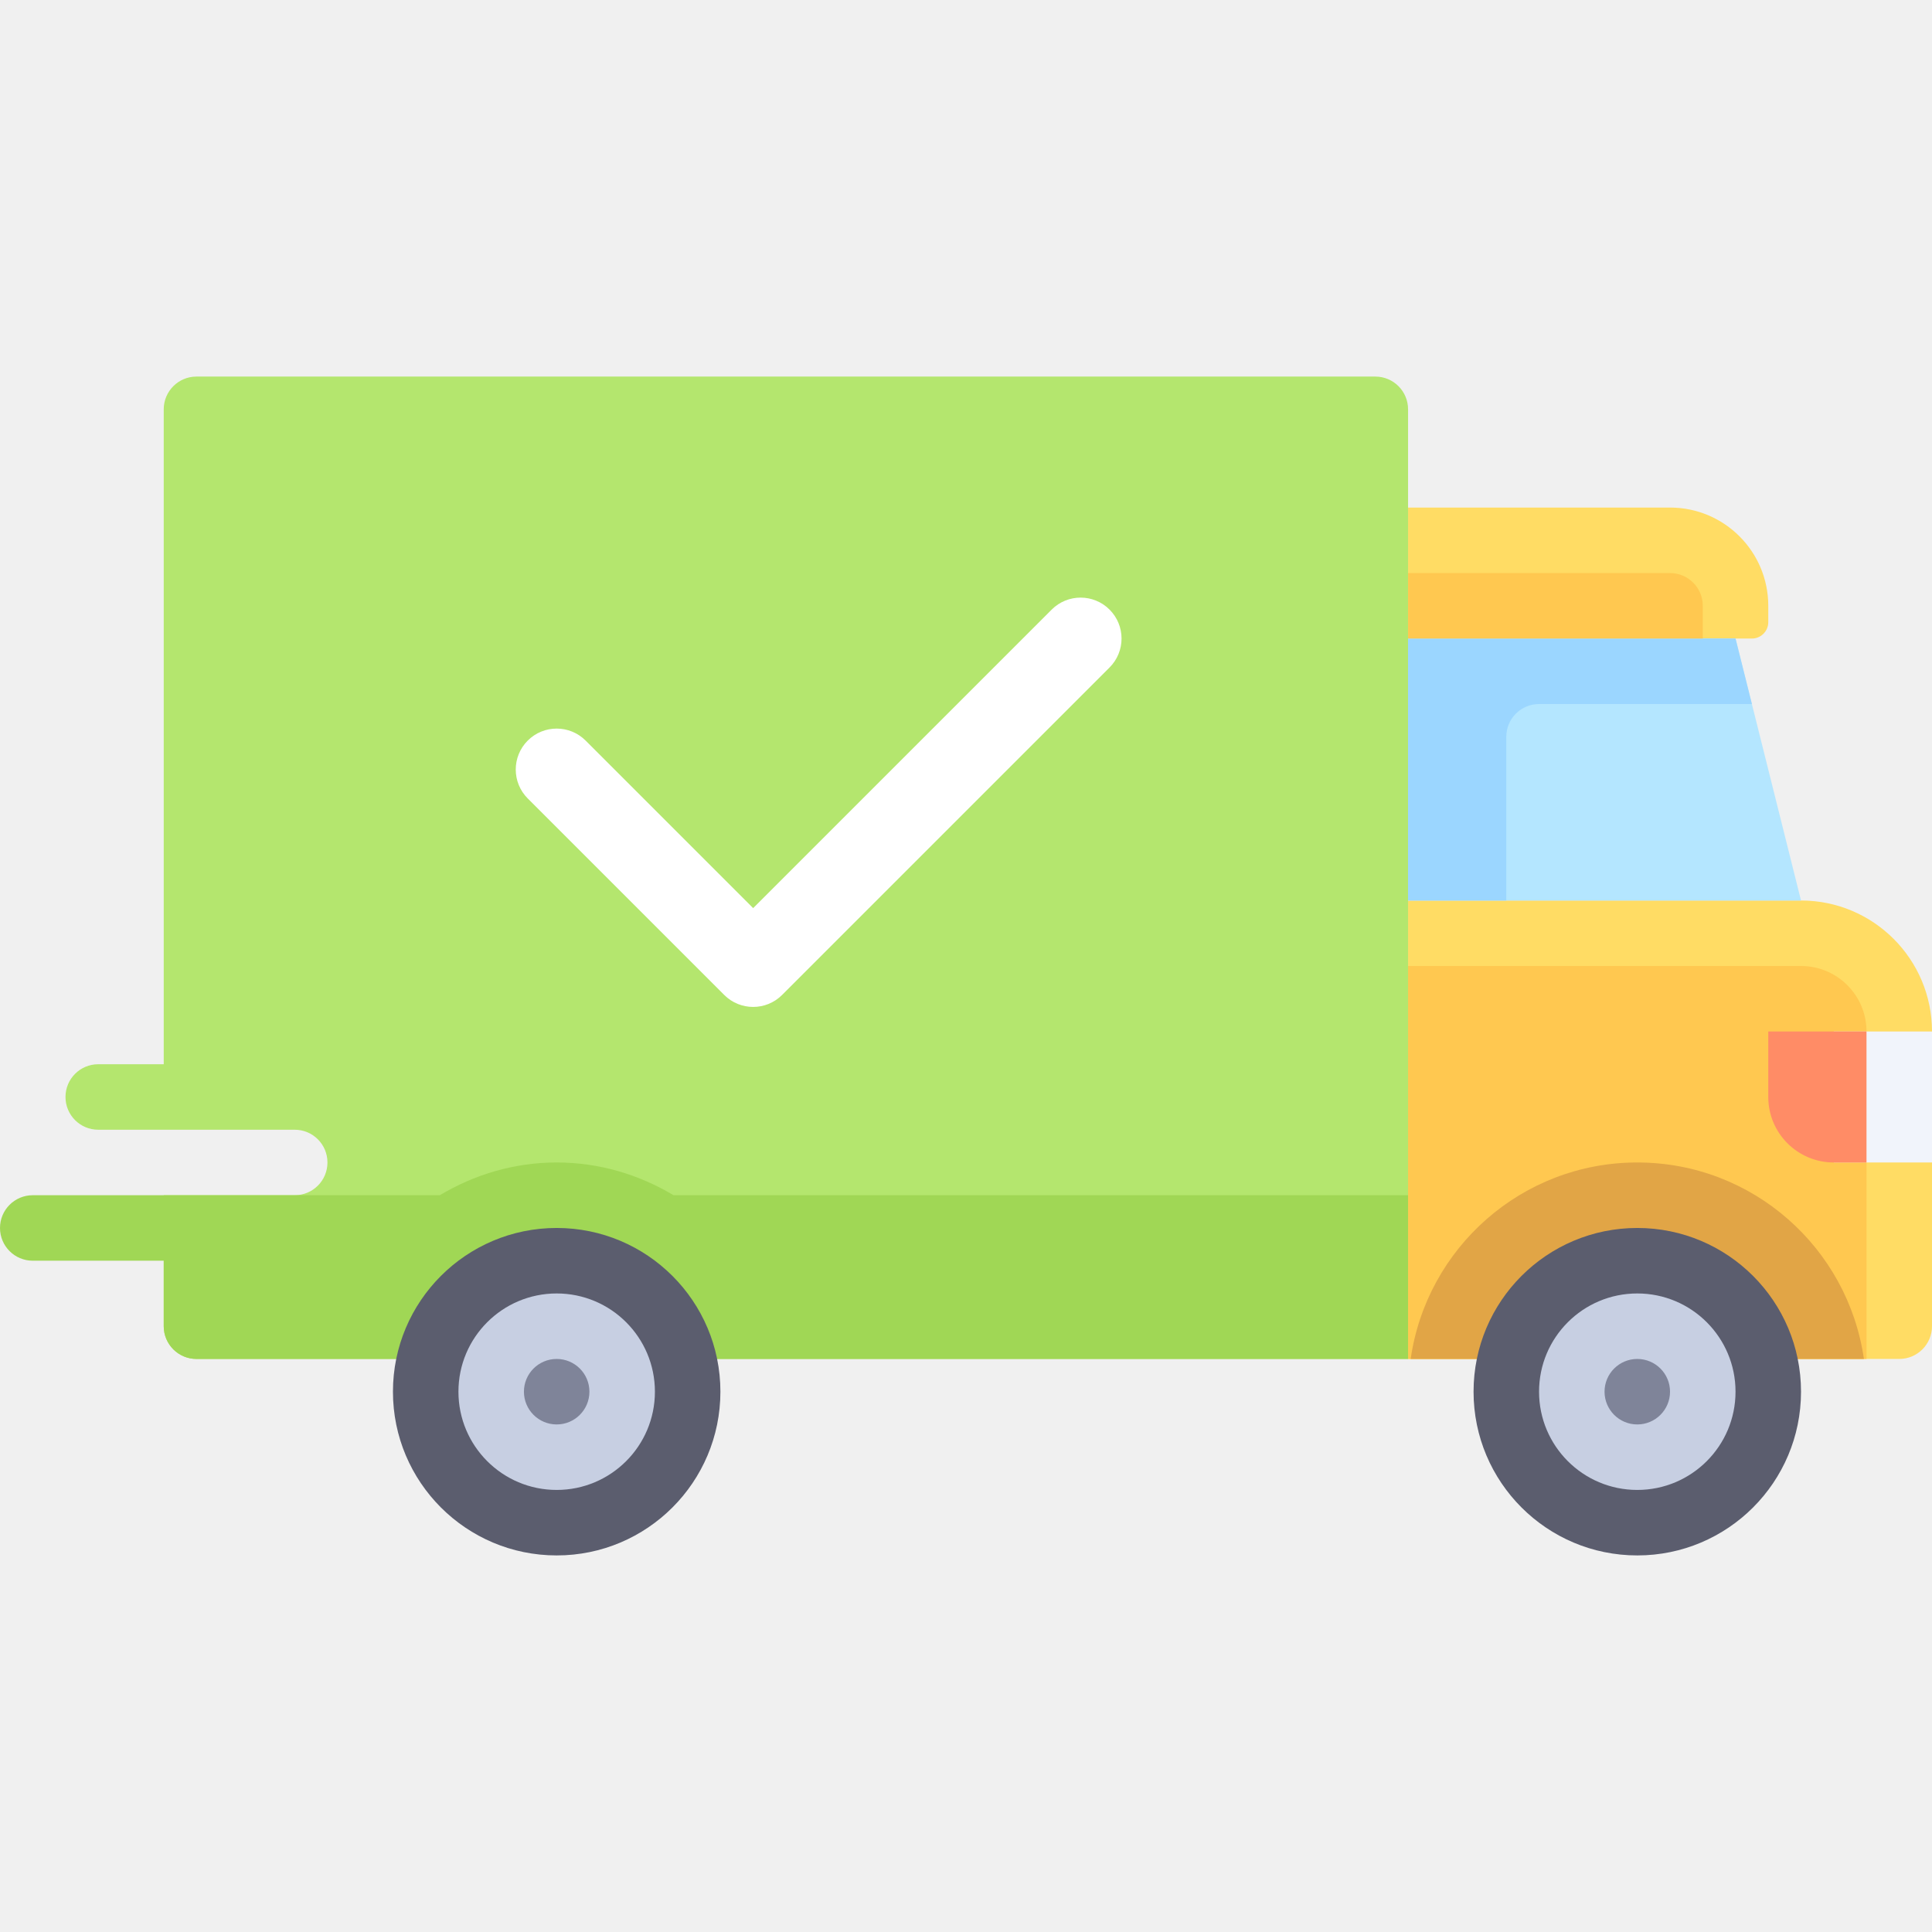
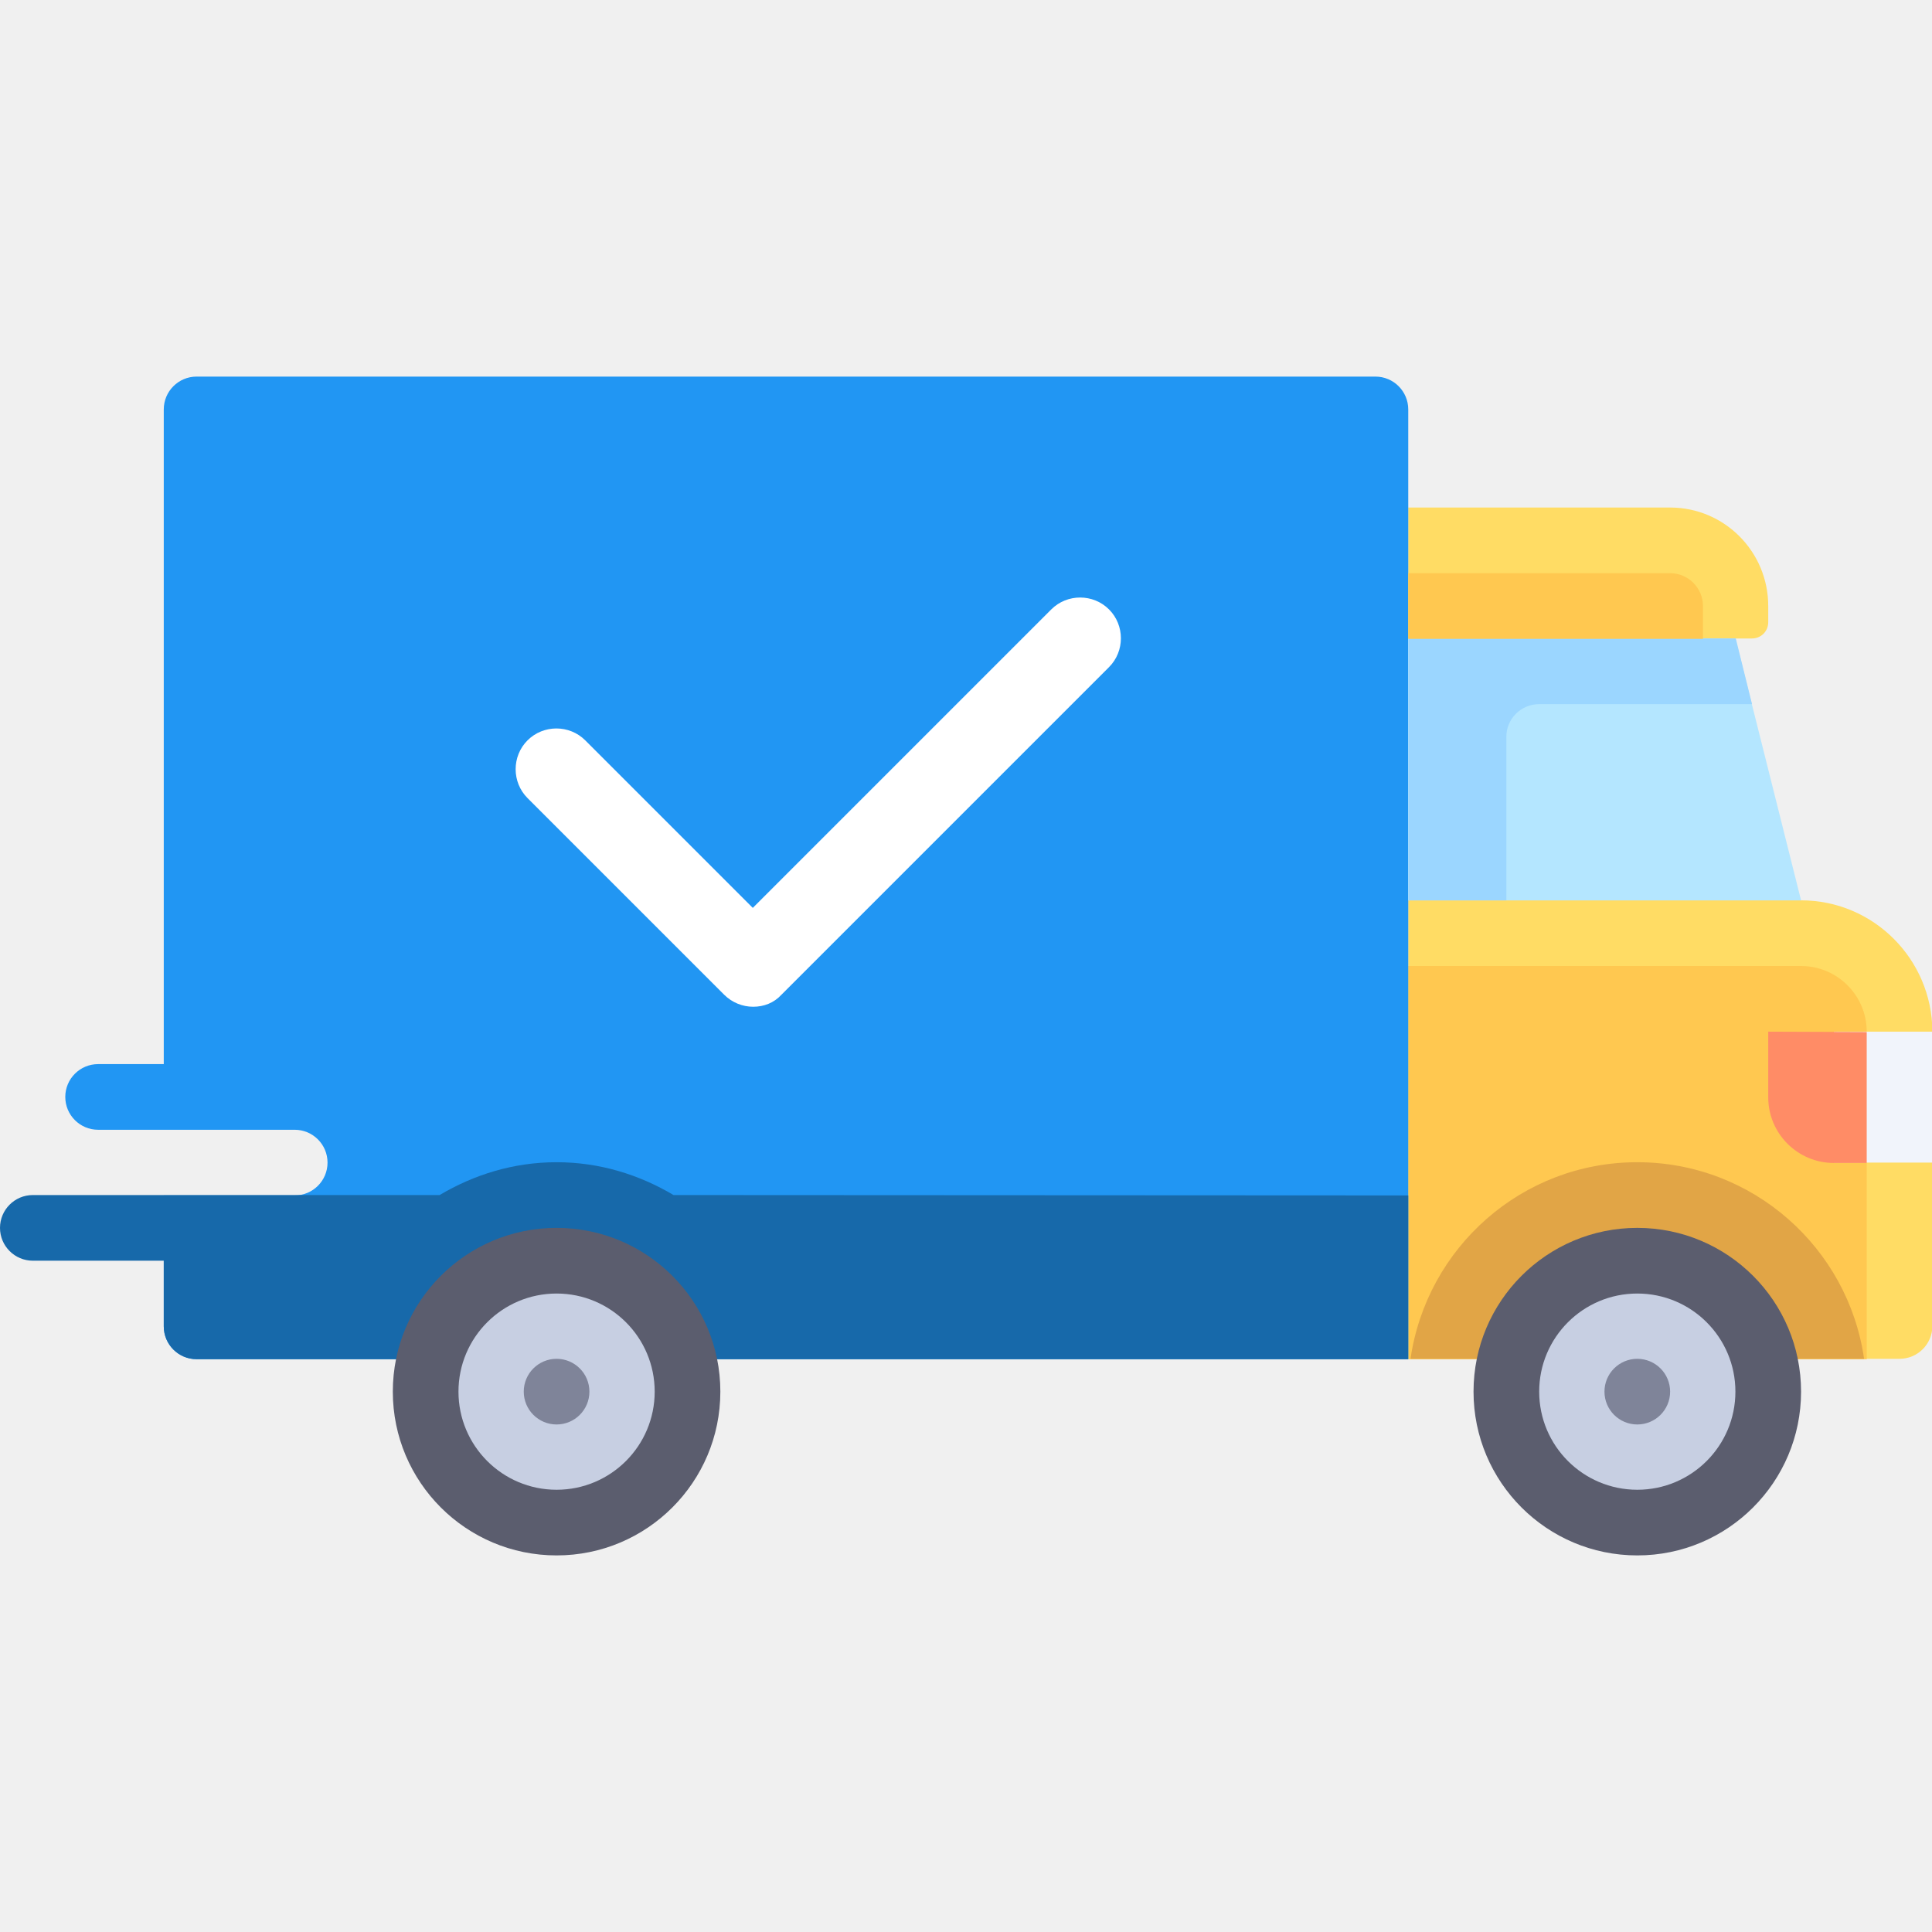
<svg xmlns="http://www.w3.org/2000/svg" version="1.1" id="Layer_1" x="0px" y="0px" viewBox="0 0 512 512" style="enable-background:new 0 0 512 512;" xml:space="preserve">
-   <path style="fill:#FFDC64;" d="M477.288,238.644H373.153v121.492h130.169c4.792,0,8.678-3.886,8.678-8.678v-78.102  C512,254.185,496.459,238.644,477.288,238.644z" />
-   <path style="fill:#FFC850;" d="M373.153,256h104.136c9.586,0,17.356,7.77,17.356,17.356v86.78H373.153V256z" />
-   <path style="fill:#E1A546;" d="M493.954,360.136c-4.221-29.427-29.462-52.068-60.056-52.068s-55.835,22.641-60.056,52.068H493.954z" />
-   <path style="fill:#FFDC64;" d="M442.576,134.508h-69.424v34.712h91.119c2.396,0,4.339-1.943,4.339-4.339v-4.339  C468.61,146.164,456.955,134.508,442.576,134.508z" />
-   <path style="fill:#B4E66E;" d="M364.475,99.797H52.068c-4.792,0-8.678,3.886-8.678,8.678v173.559H26.034  c-4.797,0-8.678,3.886-8.678,8.678c0,4.792,3.881,8.678,8.678,8.678h52.068c4.797,0,8.678,3.886,8.678,8.678  c0,4.792-3.881,8.678-8.678,8.678H43.39v34.712c0,4.792,3.886,8.678,8.678,8.678h321.085V108.475  C373.153,103.682,369.267,99.797,364.475,99.797z" />
-   <path style="fill:#A0D755;" d="M178.501,316.746c-9.087-5.427-19.619-8.678-30.976-8.678c-11.357,0-21.889,3.251-30.976,8.678H8.678  c-4.797,0-8.678,3.886-8.678,8.678c0,4.792,3.881,8.678,8.678,8.678H43.39v17.356c0,4.792,3.886,8.678,8.678,8.678h321.085v-43.39  H178.501z" />
+   <style type="text/css">
+ 	.st0{fill:#FFDC64;}
+ 	.st1{fill:#FFC850;}
+ 	.st2{fill:#E1A546;}
+ 	.st3{fill:#2196F3;}
+ 	.st4{fill:#1769AA;}
+ 	.st5{fill:#5B5D6E;}
+ 	.st6{fill:#B4E6FF;}
+ 	.st7{fill:#C7CFE2;}
+ 	.st8{fill:#7F8499;}
+ 	.st9{fill:#9BD6FF;}
+ 	.st10{fill:#F1F4FB;}
+ 	.st11{fill:#FF8C66;}
+ 	.st12{fill:#FFFFFF;}
+ </style>
+   <path class="st0" d="M477.3,238.6H373.2v121.5h130.2c4.8,0,8.7-3.9,8.7-8.7v-78.1C512,254.2,496.5,238.6,477.3,238.6z" />
+   <path class="st1" d="M373.2,256h104.1c9.6,0,17.4,7.8,17.4,17.4v86.8H373.2V256z" />
+   <path class="st2" d="M494,360.1c-4.2-29.4-29.5-52.1-60.1-52.1s-55.8,22.6-60.1,52.1H494z" />
+   <path class="st0" d="M442.6,134.5h-69.4v34.7h91.1c2.4,0,4.3-1.9,4.3-4.3v-4.3C468.6,146.2,457,134.5,442.6,134.5z" />
+   <path class="st3" d="M364.5,99.8H52.1c-4.8,0-8.7,3.9-8.7,8.7V282H26c-4.8,0-8.7,3.9-8.7,8.7c0,4.8,3.9,8.7,8.7,8.7h52.1  c4.8,0,8.7,3.9,8.7,8.7c0,4.8-3.9,8.7-8.7,8.7H43.4v34.7c0,4.8,3.9,8.7,8.7,8.7h321.1V108.5C373.2,103.7,369.3,99.8,364.5,99.8z" />
+   <path class="st4" d="M178.5,316.7c-9.1-5.4-19.6-8.7-31-8.7s-21.9,3.3-31,8.7H8.7c-4.8,0-8.7,3.9-8.7,8.7c0,4.8,3.9,8.7,8.7,8.7  h34.7v17.4c0,4.8,3.9,8.7,8.7,8.7h321.1v-43.4L178.5,316.7L178.5,316.7z" />
  <g>
-     <circle style="fill:#5B5D6E;" cx="433.898" cy="368.814" r="43.39" />
-     <circle style="fill:#5B5D6E;" cx="147.525" cy="368.814" r="43.39" />
+     <circle class="st5" cx="433.9" cy="368.8" r="43.4" />
+     <circle class="st5" cx="147.5" cy="368.8" r="43.4" />
  </g>
-   <polygon style="fill:#B4E6FF;" points="477.288,238.644 459.932,169.22 373.153,169.22 373.153,238.644 " />
-   <circle style="fill:#C7CFE2;" cx="147.525" cy="368.814" r="26.034" />
-   <circle style="fill:#7F8499;" cx="147.525" cy="368.814" r="8.678" />
-   <circle style="fill:#C7CFE2;" cx="433.898" cy="368.814" r="26.034" />
-   <circle style="fill:#7F8499;" cx="433.898" cy="368.814" r="8.678" />
-   <path style="fill:#9BD6FF;" d="M407.864,186.576h56.407l-4.339-17.356h-86.78v69.424h26.034v-43.39  C399.186,190.462,403.072,186.576,407.864,186.576z" />
-   <path style="fill:#FFC850;" d="M373.153,151.864h69.424c4.792,0,8.678,3.886,8.678,8.678v8.678h-78.102V151.864z" />
-   <rect x="485.966" y="273.356" style="fill:#F1F4FB;" width="26.034" height="34.712" />
-   <path style="fill:#FF8C66;" d="M468.61,273.356v17.356c0,9.585,7.771,17.356,17.356,17.356h8.678v-34.712H468.61z" />
-   <path style="fill:#FFFFFF;" d="M199.593,266.847c-2.78,0-5.551-1.06-7.669-3.178l-52.068-52.068c-4.237-4.237-4.237-11.101,0-15.339  c4.237-4.238,11.101-4.237,15.339,0l44.399,44.399l79.11-79.11c4.237-4.237,11.101-4.237,15.339,0  c4.238,4.237,4.237,11.101,0,15.339l-86.78,86.78C205.144,265.788,202.373,266.847,199.593,266.847z" />
-   <g>
- </g>
-   <g>
- </g>
-   <g>
- </g>
-   <g>
- </g>
-   <g>
- </g>
-   <g>
- </g>
-   <g>
- </g>
-   <g>
- </g>
-   <g>
- </g>
-   <g>
- </g>
-   <g>
- </g>
-   <g>
- </g>
-   <g>
- </g>
-   <g>
- </g>
-   <g>
- </g>
+   <polygon class="st6" points="477.3,238.6 459.9,169.2 373.2,169.2 373.2,238.6 " />
+   <circle class="st7" cx="147.5" cy="368.8" r="26" />
+   <circle class="st8" cx="147.5" cy="368.8" r="8.7" />
+   <circle class="st7" cx="433.9" cy="368.8" r="26" />
+   <circle class="st8" cx="433.9" cy="368.8" r="8.7" />
+   <path class="st9" d="M407.9,186.6h56.4l-4.3-17.4h-86.8v69.4h26v-43.4C399.2,190.5,403.1,186.6,407.9,186.6z" />
+   <path class="st1" d="M373.2,151.9h69.4c4.8,0,8.7,3.9,8.7,8.7v8.7h-78.1L373.2,151.9L373.2,151.9z" />
+   <rect x="486" y="273.4" class="st10" width="26" height="34.7" />
+   <path class="st11" d="M468.6,273.4v17.4c0,9.6,7.8,17.4,17.4,17.4h8.7v-34.7L468.6,273.4L468.6,273.4z" />
+   <path class="st12" d="M199.6,266.8c-2.8,0-5.6-1.1-7.7-3.2l-52.1-52.1c-4.2-4.2-4.2-11.1,0-15.3s11.1-4.2,15.3,0l44.4,44.4  l79.1-79.1c4.2-4.2,11.1-4.2,15.3,0c4.2,4.2,4.2,11.1,0,15.3l-86.8,86.8C205.1,265.8,202.4,266.8,199.6,266.8z" />
</svg>
